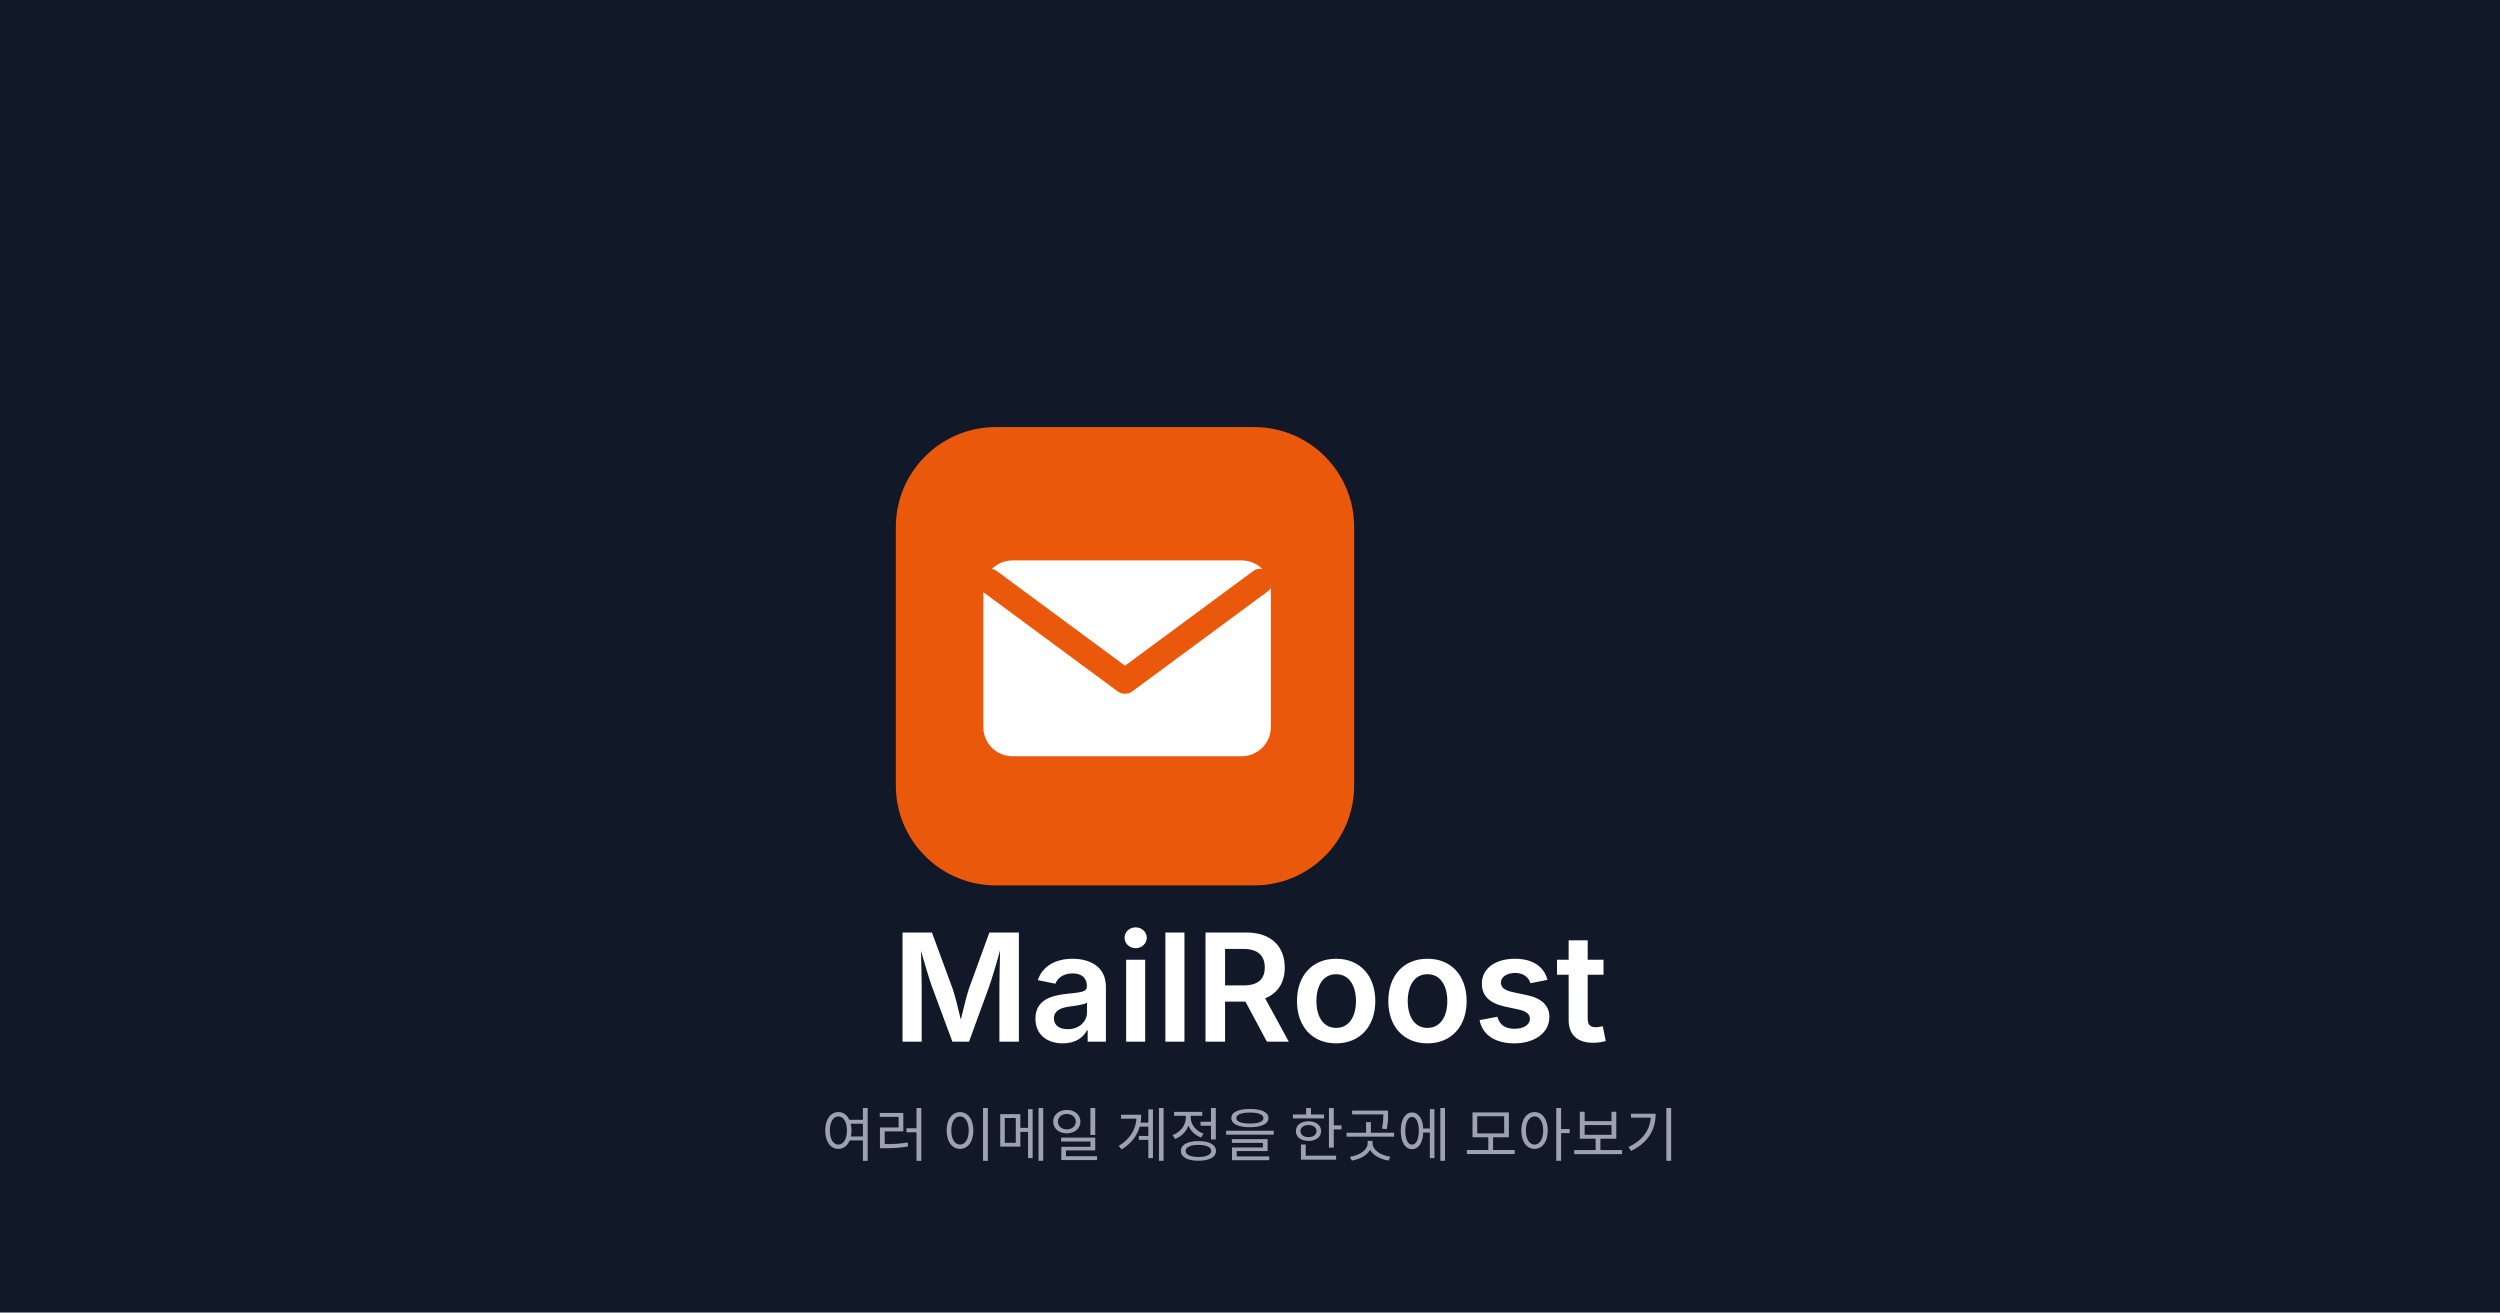
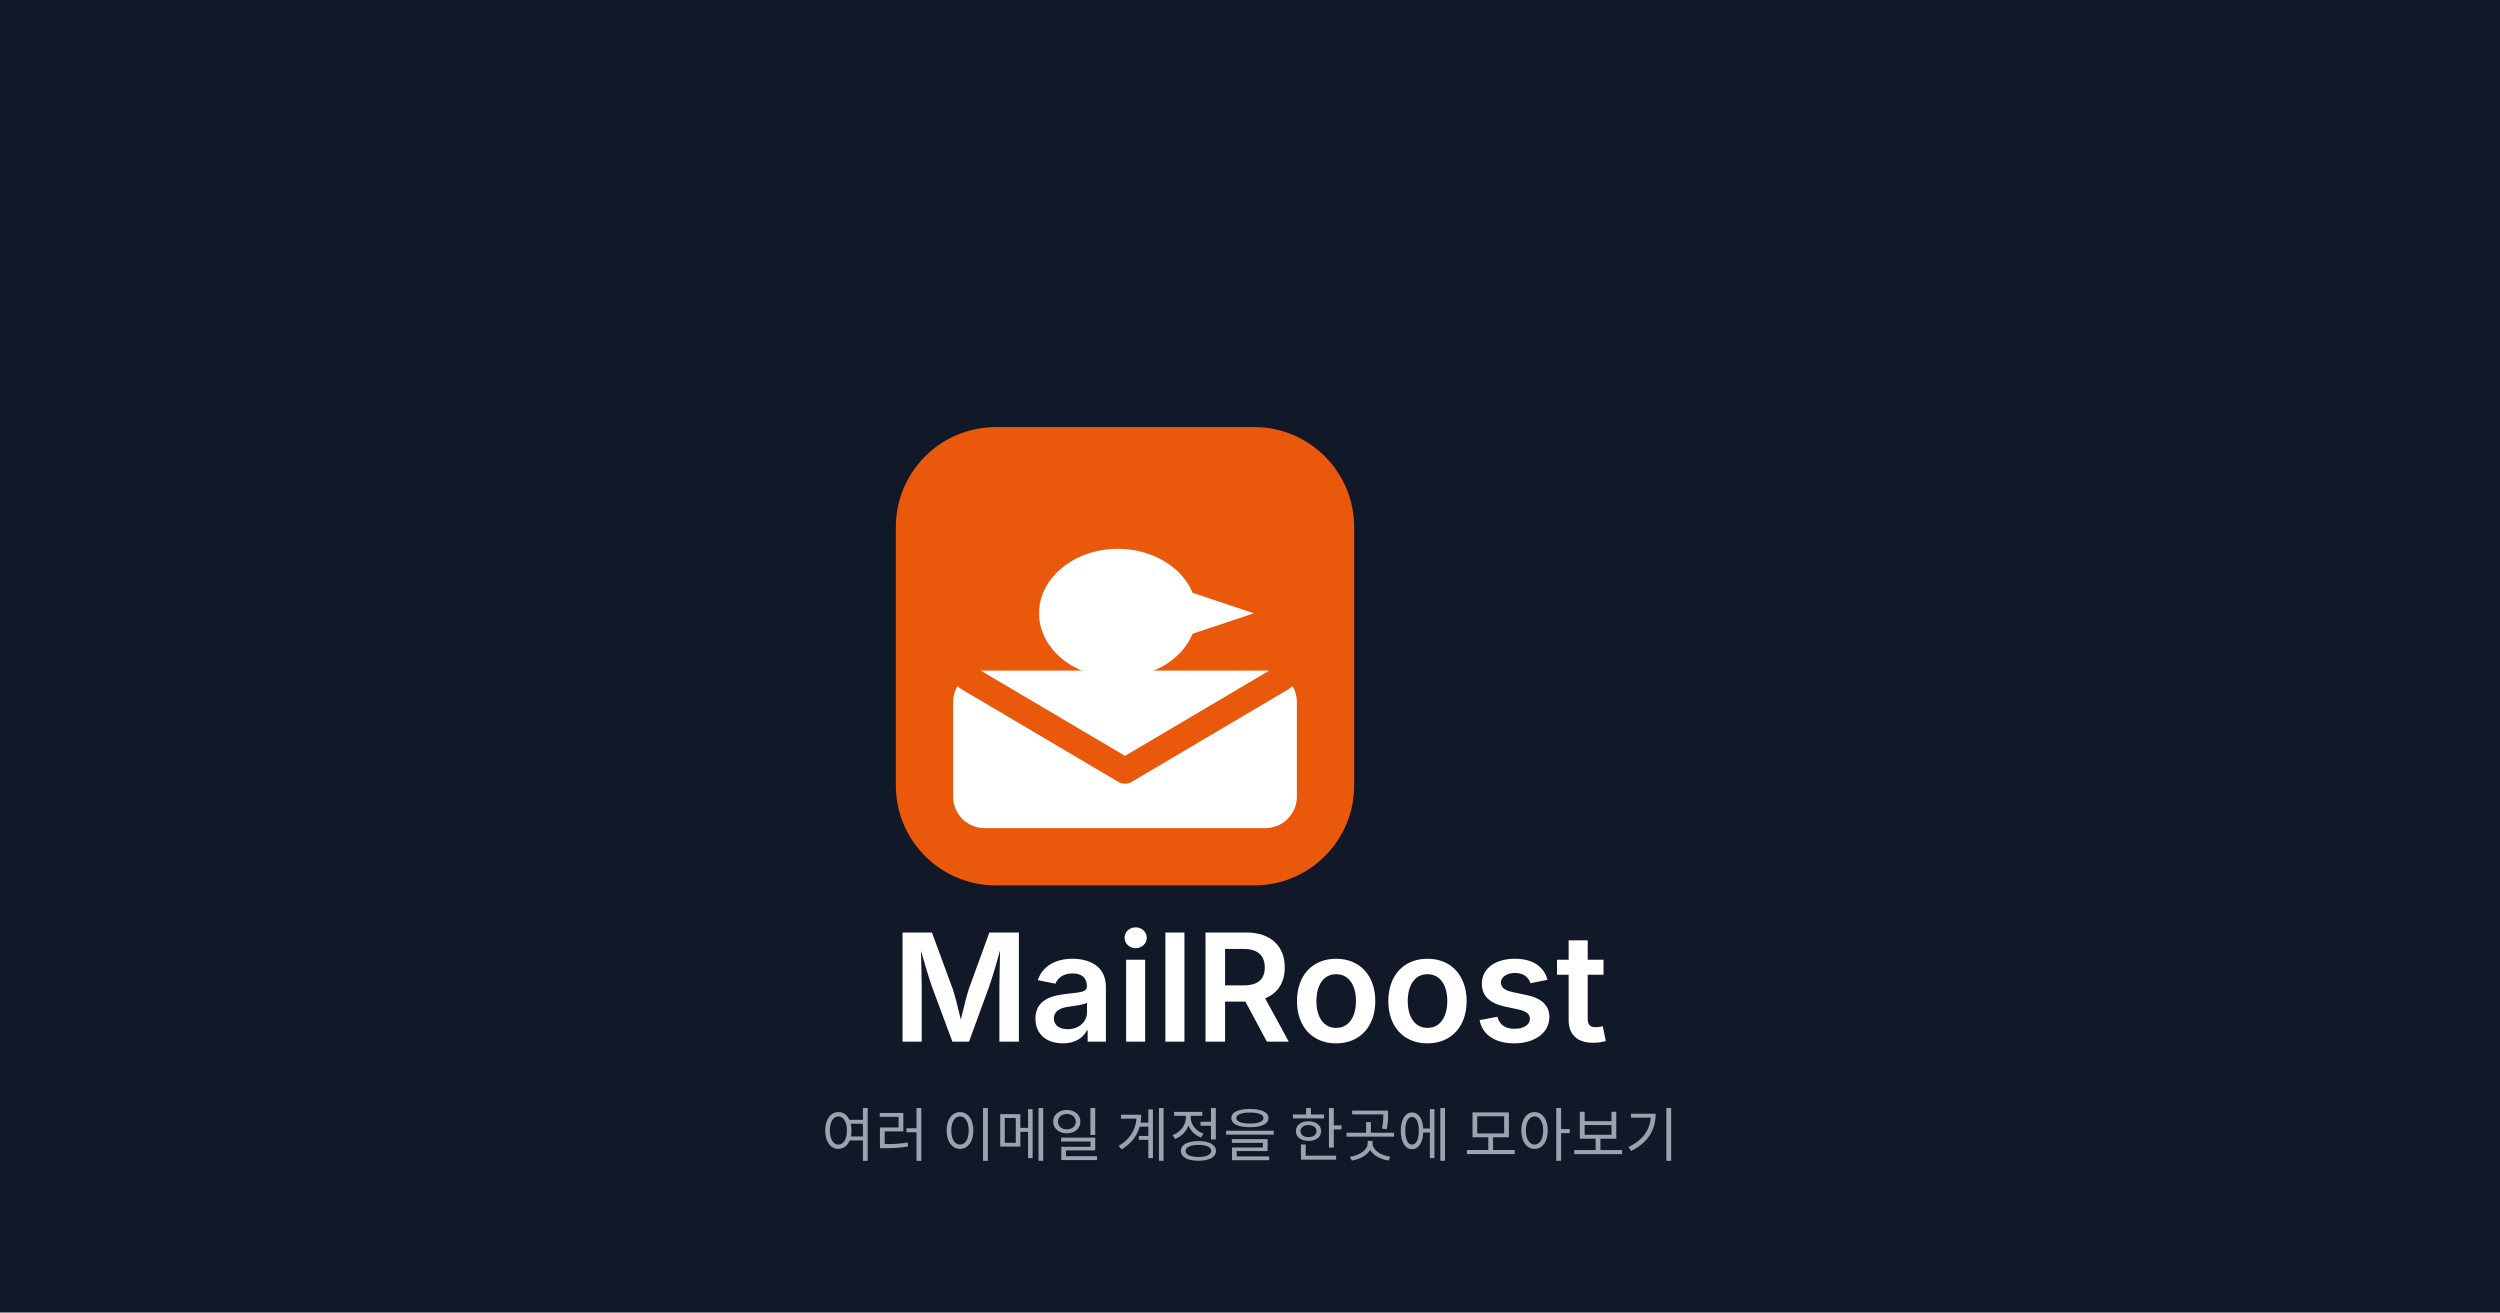
<svg xmlns="http://www.w3.org/2000/svg" viewBox="0 0 1200 630">
  <rect width="1200" height="630" fill="#111827" />
  <g transform="translate(430,205)">
    <rect width="220" height="220" rx="48" fill="#EA580C" />
-     <path d="M42 78a14 14 0 0 1 14-14h110a14 14 0 0 1 14 14v66a14 14 0 0 1-14 14H56a14 14 0 0 1-14-14V78Z" fill="#fff" />
-     <path d="M45 74 110 122l65-48" fill="none" stroke="#EA580C" stroke-width="12" stroke-linecap="round" stroke-linejoin="round" />
+     <g transform="scale(6.875)">
+       <rect x="4" y="17" width="24" height="11" rx="2.2" fill="#fff" />
+       <path d="M5 17.5 L16 24 L27 17.5" fill="none" stroke="#EA580C" stroke-width="1.8" stroke-linecap="round" stroke-linejoin="round" />
+       <ellipse cx="15.5" cy="13" rx="5.5" ry="4.5" fill="#fff" />
+       <path d="M20.5 11.5 L25 13 L20.5 14.5 Z" fill="#fff" />
+     </g>
  </g>
  <text x="600" y="500" text-anchor="middle" font-family="system-ui, -apple-system, 'Segoe UI', sans-serif" font-size="72" font-weight="600" fill="#ffffff">MailRoost</text>
  <text x="600" y="555" text-anchor="middle" font-family="system-ui, -apple-system, 'Segoe UI', sans-serif" font-size="28" fill="#9ca3af">여러 이메일 계정을 한곳에 모아보기</text>
</svg>
